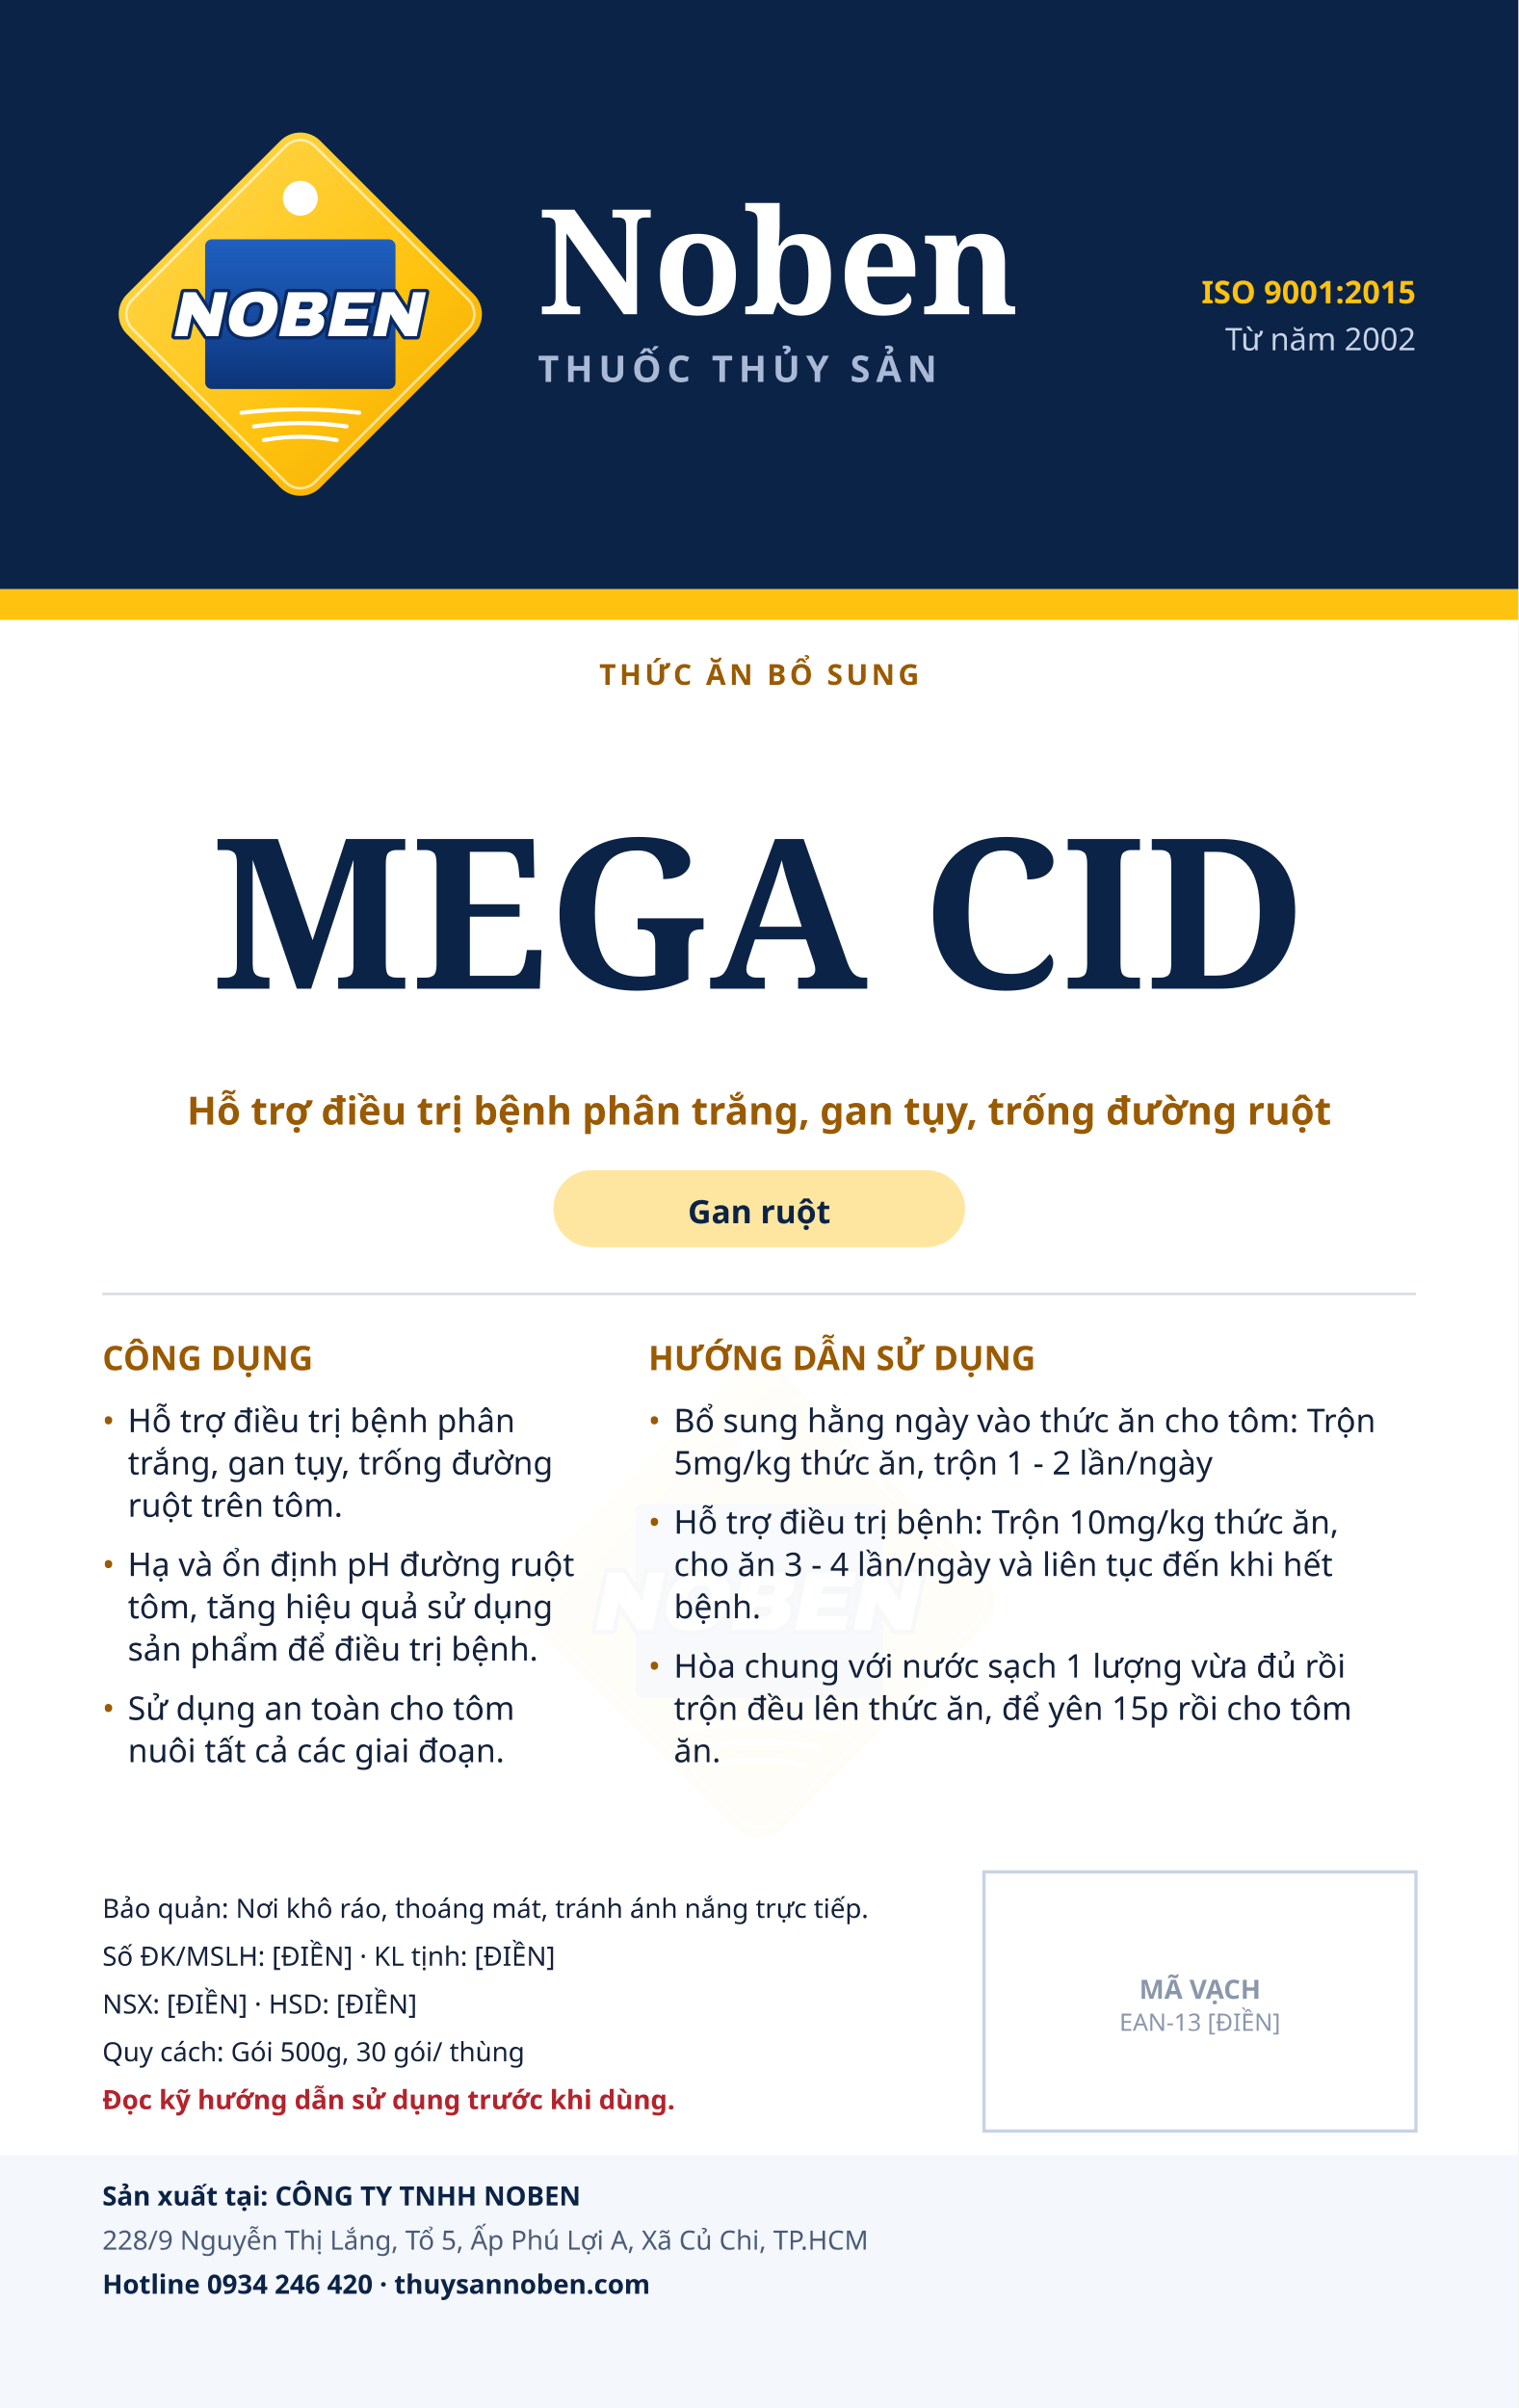
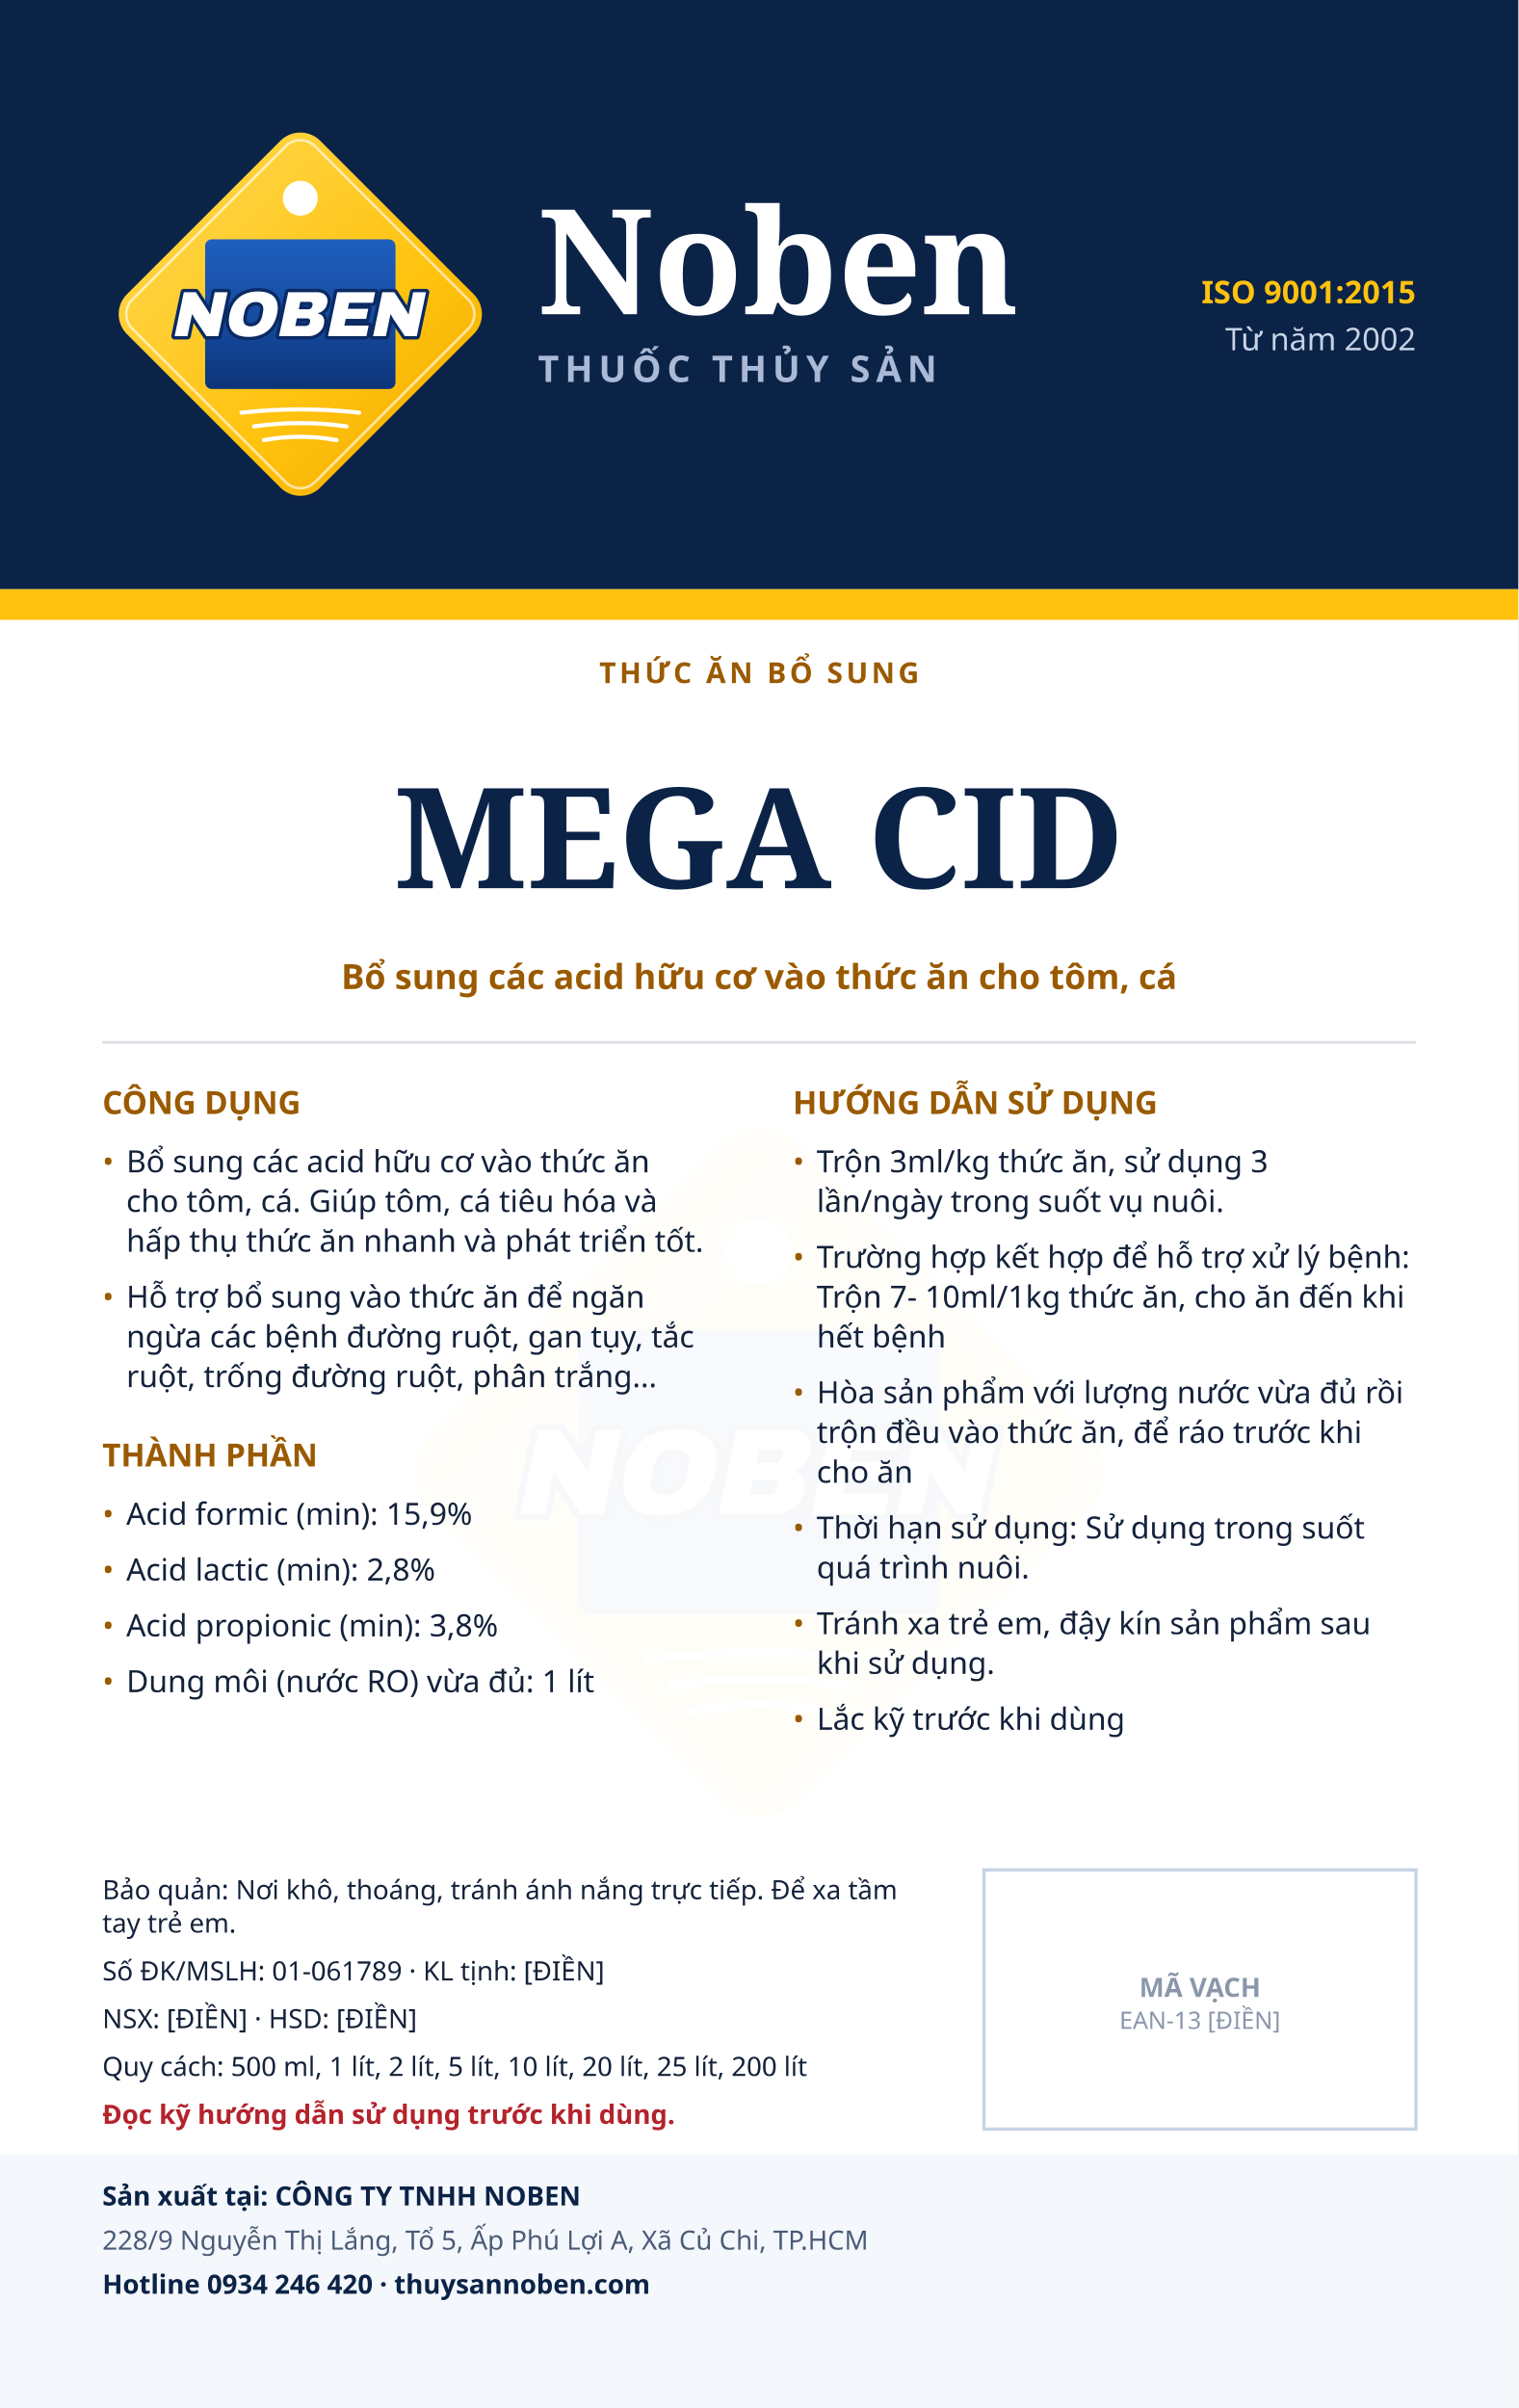
<svg xmlns="http://www.w3.org/2000/svg" xmlns:xlink="http://www.w3.org/1999/xlink" width="116mm" height="183.98mm" viewBox="-3 -3 116 183.98" data-trim="110 177.98" data-tran-le="3" data-an-toan="4.82">
  <defs>
    <clipPath id="nb-trang-giua">
      <rect x="0" y="44.36" width="110" height="117.29" />
    </clipPath>
  </defs>
  <g id="nen">
    <rect x="-3" y="-3" width="116" height="183.98" fill="#ffffff" />
    <rect x="-3" y="161.65" width="116" height="19.33" fill="#f4f7fb" />
    <g opacity="0.035" clip-path="url(#nb-trang-giua)">
-       <use href="#nb-mark-art" xlink:href="#nb-mark-art" transform="translate(35.35 99.68) scale(0.07677)" />
+       <use href="#nb-mark-art" xlink:href="#nb-mark-art" transform="translate(26.28 80.76) scale(0.1122)" />
    </g>
  </g>
  <g id="dai-thuong-hieu" data-khung="38.09 0 67.09 42.02">
    <rect x="-3" y="-3" width="116" height="45.02" fill="#0b2347" />
    <rect x="-3" y="42.02" width="116" height="2.34" fill="#ffc20e" />
    <text font-family="'Playfair Display ExtraBold', 'Playfair Display', serif" font-weight="800" font-size="11.18" fill="#ffffff" x="38.09" y="21.01">Noben</text>
    <text font-family="'Be Vietnam Pro SemiBold', 'Be Vietnam Pro', sans-serif" font-weight="600" font-size="2.79" fill="#a9b9d6" letter-spacing="0.45" x="38.09" y="26.18">THUỐC THỦY SẢN</text>
    <text font-family="'Be Vietnam Pro SemiBold', 'Be Vietnam Pro', sans-serif" font-weight="600" font-size="2.39" fill="#ffc20e" text-anchor="end" x="105.18" y="20.17">ISO 9001:2015</text>
    <text font-family="'Be Vietnam Pro', sans-serif" font-weight="400" font-size="2.39" fill="#c7d3e6" text-anchor="end" x="105.18" y="23.76">Từ năm 2002</text>
  </g>
  <g id="logo">
    <g transform="translate(4.82 5.88) scale(0.05908)">
      <g id="nb-mark-art">
        <defs>
          <linearGradient id="nb-g" x1="0" y1="0" x2="1" y2="1">
            <stop offset="0" stop-color="#ffdb57" />
            <stop offset=".618" stop-color="#ffc20e" />
            <stop offset="1" stop-color="#f2a900" />
          </linearGradient>
          <linearGradient id="nb-b" x1="0" y1="0" x2="0" y2="1">
            <stop offset="0" stop-color="#1f5fbf" />
            <stop offset=".618" stop-color="#14479a" />
            <stop offset="1" stop-color="#0c3478" />
          </linearGradient>
        </defs>
        <path d="M281.79 31.79 L480.21 230.21 A36.47 36.47 0 0 1 480.21 281.79 L281.79 480.21 A36.47 36.47 0 0 1 230.21 480.21 L31.79 281.79 A36.47 36.47 0 0 1 31.79 230.21 L230.21 31.79 A36.47 36.47 0 0 1 281.79 31.79 Z" fill="url(#nb-g)" />
        <path d="M274.83 38.76 L473.24 237.17 A26.62 26.62 0 0 1 473.24 274.83 L274.83 473.24 A26.62 26.62 0 0 1 237.17 473.24 L38.76 274.83 A26.62 26.62 0 0 1 38.76 237.17 L237.17 38.76 A26.62 26.62 0 0 1 274.83 38.76 Z" fill="none" stroke="#ffffff" stroke-opacity=".618" stroke-width="3.29" />
        <path d="M141.52 159.23 H370.48 A8.61 8.61 0 0 1 379.09 167.84 V344.16 A8.61 8.61 0 0 1 370.48 352.77 H141.52 A8.61 8.61 0 0 1 132.91 344.16 V167.84 A8.61 8.61 0 0 1 141.52 159.23 Z" fill="url(#nb-b)" />
        <circle cx="256" cy="106.02" r="22.54" fill="#ffffff" />
        <g transform="translate(93.46 284.39) scale(0.89704)">
          <g fill="none" stroke="#0a2a63" stroke-width="9.6" stroke-linejoin="round">
            <path transform="translate(-6.81 0)" d="M6.808 0.0 20.1 -63.296H37.396L52.312 -40.572Q52.947 -39.652 53.96 -37.904Q54.973 -36.156 56.022 -34.362Q57.071 -32.568 57.575 -31.464L58.074 -31.648Q58.523 -34.224 59.054 -36.754Q59.586 -39.284 59.856 -40.572L64.628 -63.296H83.12L69.828 0.0H52.624L35.765 -25.3Q34.587 -27.14 33.802 -28.658Q33.017 -30.176 32.295 -31.556L31.796 -31.372Q31.521 -29.624 31.154 -27.876Q30.787 -26.128 30.613 -25.3L25.3 0.0Z " />
            <path transform="translate(-7.2 0)" d="M113.676 1.104Q102.912 1.104 96.049 -2.576Q89.186 -6.256 86.674 -13.57Q84.162 -20.884 86.422 -31.648Q88.702 -42.504 94.276 -49.772Q99.85 -57.04 108.259 -60.72Q116.668 -64.4 127.432 -64.4Q138.288 -64.4 145.151 -60.72Q152.014 -57.04 154.536 -49.772Q157.058 -42.504 154.778 -31.648Q152.518 -20.884 146.934 -13.57Q141.35 -6.256 132.941 -2.576Q124.532 1.104 113.676 1.104ZM116.864 -14.076Q120.176 -14.076 122.928 -15.134Q125.68 -16.192 127.788 -18.124Q129.896 -20.056 131.294 -22.77Q132.692 -25.484 133.368 -28.704L134.604 -34.592Q135.281 -37.812 135.022 -40.526Q134.764 -43.24 133.468 -45.172Q132.172 -47.104 129.864 -48.162Q127.556 -49.22 124.244 -49.22Q120.932 -49.22 118.18 -48.162Q115.428 -47.104 113.366 -45.172Q111.304 -43.24 109.906 -40.526Q108.509 -37.812 107.832 -34.592L106.596 -28.704Q105.92 -25.484 106.178 -22.77Q106.436 -20.056 107.686 -18.124Q108.936 -16.192 111.244 -15.134Q113.552 -14.076 116.864 -14.076Z " />
            <path transform="translate(-7.59 0)" d="M158.08 0.0 171.372 -63.296H213.508Q218.292 -63.296 221.833 -61.318Q225.373 -59.34 227.031 -55.844Q228.689 -52.348 227.723 -47.748Q226.757 -43.148 224.667 -40.204Q222.577 -37.26 219.827 -35.558Q217.078 -33.856 214.052 -33.028L213.975 -32.66Q217.132 -31.924 219.469 -30.13Q221.807 -28.336 222.786 -25.116Q223.766 -21.896 222.704 -16.836Q221.641 -11.776 218.365 -8.004Q215.089 -4.232 210.504 -2.116Q205.92 0.0 200.768 0.0ZM181.503 -14.72H196.959Q199.075 -14.72 200.672 -16.192Q202.269 -17.664 202.888 -20.608Q203.177 -21.988 202.821 -23.138Q202.464 -24.288 201.542 -24.932Q200.619 -25.576 199.239 -25.576H183.783ZM186.526 -38.64H200.51Q201.982 -38.64 203.139 -39.33Q204.296 -40.02 205.165 -41.308Q206.033 -42.596 206.439 -44.528Q206.864 -46.552 205.783 -47.978Q204.703 -49.404 202.771 -49.404H188.787Z " />
            <path transform="translate(-7.8 0)" d="M228.932 0.0 242.224 -63.296H296.964L293.776 -48.116H259.368L257.533 -39.376H286.973L283.92 -24.84H254.48L252.452 -15.18H287.504L284.316 0.0Z " />
            <path transform="translate(-8 0)" d="M294.08 0.0 307.372 -63.296H324.668L339.584 -40.572Q340.219 -39.652 341.232 -37.904Q342.245 -36.156 343.294 -34.362Q344.343 -32.568 344.847 -31.464L345.346 -31.648Q345.795 -34.224 346.326 -36.754Q346.858 -39.284 347.128 -40.572L351.9 -63.296H370.392L357.1 0.0H339.896L323.037 -25.3Q321.859 -27.14 321.074 -28.658Q320.289 -30.176 319.567 -31.556L319.068 -31.372Q318.793 -29.624 318.426 -27.876Q318.059 -26.128 317.885 -25.3L312.572 0.0Z" />
          </g>
          <g fill="#ffffff">
            <path transform="translate(-6.81 0)" d="M6.808 0.0 20.1 -63.296H37.396L52.312 -40.572Q52.947 -39.652 53.96 -37.904Q54.973 -36.156 56.022 -34.362Q57.071 -32.568 57.575 -31.464L58.074 -31.648Q58.523 -34.224 59.054 -36.754Q59.586 -39.284 59.856 -40.572L64.628 -63.296H83.12L69.828 0.0H52.624L35.765 -25.3Q34.587 -27.14 33.802 -28.658Q33.017 -30.176 32.295 -31.556L31.796 -31.372Q31.521 -29.624 31.154 -27.876Q30.787 -26.128 30.613 -25.3L25.3 0.0Z " />
            <path transform="translate(-7.2 0)" d="M113.676 1.104Q102.912 1.104 96.049 -2.576Q89.186 -6.256 86.674 -13.57Q84.162 -20.884 86.422 -31.648Q88.702 -42.504 94.276 -49.772Q99.85 -57.04 108.259 -60.72Q116.668 -64.4 127.432 -64.4Q138.288 -64.4 145.151 -60.72Q152.014 -57.04 154.536 -49.772Q157.058 -42.504 154.778 -31.648Q152.518 -20.884 146.934 -13.57Q141.35 -6.256 132.941 -2.576Q124.532 1.104 113.676 1.104ZM116.864 -14.076Q120.176 -14.076 122.928 -15.134Q125.68 -16.192 127.788 -18.124Q129.896 -20.056 131.294 -22.77Q132.692 -25.484 133.368 -28.704L134.604 -34.592Q135.281 -37.812 135.022 -40.526Q134.764 -43.24 133.468 -45.172Q132.172 -47.104 129.864 -48.162Q127.556 -49.22 124.244 -49.22Q120.932 -49.22 118.18 -48.162Q115.428 -47.104 113.366 -45.172Q111.304 -43.24 109.906 -40.526Q108.509 -37.812 107.832 -34.592L106.596 -28.704Q105.92 -25.484 106.178 -22.77Q106.436 -20.056 107.686 -18.124Q108.936 -16.192 111.244 -15.134Q113.552 -14.076 116.864 -14.076Z " />
            <path transform="translate(-7.59 0)" d="M158.08 0.0 171.372 -63.296H213.508Q218.292 -63.296 221.833 -61.318Q225.373 -59.34 227.031 -55.844Q228.689 -52.348 227.723 -47.748Q226.757 -43.148 224.667 -40.204Q222.577 -37.26 219.827 -35.558Q217.078 -33.856 214.052 -33.028L213.975 -32.66Q217.132 -31.924 219.469 -30.13Q221.807 -28.336 222.786 -25.116Q223.766 -21.896 222.704 -16.836Q221.641 -11.776 218.365 -8.004Q215.089 -4.232 210.504 -2.116Q205.92 0.0 200.768 0.0ZM181.503 -14.72H196.959Q199.075 -14.72 200.672 -16.192Q202.269 -17.664 202.888 -20.608Q203.177 -21.988 202.821 -23.138Q202.464 -24.288 201.542 -24.932Q200.619 -25.576 199.239 -25.576H183.783ZM186.526 -38.64H200.51Q201.982 -38.64 203.139 -39.33Q204.296 -40.02 205.165 -41.308Q206.033 -42.596 206.439 -44.528Q206.864 -46.552 205.783 -47.978Q204.703 -49.404 202.771 -49.404H188.787Z " />
            <path transform="translate(-7.8 0)" d="M228.932 0.0 242.224 -63.296H296.964L293.776 -48.116H259.368L257.533 -39.376H286.973L283.92 -24.84H254.48L252.452 -15.18H287.504L284.316 0.0Z " />
            <path transform="translate(-8 0)" d="M294.08 0.0 307.372 -63.296H324.668L339.584 -40.572Q340.219 -39.652 341.232 -37.904Q342.245 -36.156 343.294 -34.362Q344.343 -32.568 344.847 -31.464L345.346 -31.648Q345.795 -34.224 346.326 -36.754Q346.858 -39.284 347.128 -40.572L351.9 -63.296H370.392L357.1 0.0H339.896L323.037 -25.3Q321.859 -27.14 321.074 -28.658Q320.289 -30.176 319.567 -31.556L319.068 -31.372Q318.793 -29.624 318.426 -27.876Q318.059 -26.128 317.885 -25.3L312.572 0.0Z" />
          </g>
        </g>
        <path d="M179.92 383.41 Q256 374.8 332.08 383.41 M196.19 401.13 Q256 392.52 315.81 401.13 M208.98 418.85 Q256 410.24 303.02 418.85" fill="none" stroke="#ffffff" stroke-width="5.32" stroke-linecap="round" />
      </g>
    </g>
  </g>
-   <g id="ten-san-pham" data-khung="4.82 44.36 100.36 54.29">
+   <g id="ten-san-pham" data-khung="4.82 44.36 100.36 34.9">
    <text font-family="'Be Vietnam Pro SemiBold', 'Be Vietnam Pro', sans-serif" font-weight="600" font-size="2.2" fill="#9a5a00" text-anchor="middle" letter-spacing="0.26">
-       <tspan x="55" y="49.33">THỨC ĂN BỔ SUNG</tspan>
+       <tspan x="55" y="49.19">THỨC ĂN BỔ SUNG</tspan>
    </text>
-     <text font-family="'Playfair Display ExtraBold', 'Playfair Display', serif" font-weight="800" font-size="16.02" fill="#0b2347" text-anchor="middle">
-       <tspan x="55" y="72.54">MEGA CID</tspan>
+     <text font-family="'Playfair Display ExtraBold', 'Playfair Display', serif" font-weight="800" font-size="10.68" fill="#0b2347" text-anchor="middle">
+       <tspan x="55" y="64.86">MEGA CID</tspan>
    </text>
-     <text font-family="'Be Vietnam Pro SemiBold', 'Be Vietnam Pro', sans-serif" font-weight="600" font-size="2.97" fill="#9a5a00" text-anchor="middle">
-       <tspan x="55" y="82.92">Hỗ trợ điều trị bệnh phân trắng, gan tụy, trống đường ruột</tspan>
-     </text>
-     <rect x="39.28" y="86.4" width="31.45" height="5.89" rx="2.95" fill="#ffe6a0" />
-     <text font-family="'Be Vietnam Pro SemiBold', 'Be Vietnam Pro', sans-serif" font-weight="600" font-size="2.47" fill="#0b2347" text-anchor="middle">
-       <tspan x="55" y="90.46">Gan ruột</tspan>
+     <text font-family="'Be Vietnam Pro SemiBold', 'Be Vietnam Pro', sans-serif" font-weight="600" font-size="2.64" fill="#9a5a00" text-anchor="middle">
+       <tspan x="55" y="72.56">Bổ sung các acid hữu cơ vào thức ăn cho tôm, cá</tspan>
    </text>
  </g>
-   <g id="cong-dung" data-khung="4.82 98.65 36.25 33.65">
-     <line x1="4.82" y1="95.86" x2="105.18" y2="95.86" stroke="#0b2347" stroke-opacity="0.15" stroke-width="0.2" />
-     <text font-family="'Be Vietnam Pro SemiBold', 'Be Vietnam Pro', sans-serif" font-weight="600" font-size="2.58" fill="#9a5a00">
-       <tspan x="4.82" y="101.68">CÔNG DỤNG</tspan>
+   <g id="cong-dung" data-khung="4.82 79.25 47.61 24.36">
+     <line x1="4.82" y1="76.64" x2="105.18" y2="76.64" stroke="#0b2347" stroke-opacity="0.15" stroke-width="0.2" />
+     <text font-family="'Be Vietnam Pro SemiBold', 'Be Vietnam Pro', sans-serif" font-weight="600" font-size="2.43" fill="#9a5a00">
+       <tspan x="4.82" y="82.11">CÔNG DỤNG</tspan>
    </text>
-     <text font-family="'Be Vietnam Pro', sans-serif" font-weight="400" font-size="2.48" fill="#9a5a00" x="4.82" y="106.42">•</text>
-     <text font-family="'Be Vietnam Pro', sans-serif" font-weight="400" font-size="2.48" fill="#13213a">
-       <tspan x="6.76" y="106.42">Hỗ trợ điều trị bệnh phân</tspan>
-       <tspan x="6.76" y="109.65">trắng, gan tụy, trống đường</tspan>
-       <tspan x="6.76" y="112.88">ruột trên tôm.</tspan>
+     <text font-family="'Be Vietnam Pro', sans-serif" font-weight="400" font-size="2.34" fill="#9a5a00" x="4.82" y="86.57">•</text>
+     <text font-family="'Be Vietnam Pro', sans-serif" font-weight="400" font-size="2.34" fill="#13213a">
+       <tspan x="6.65" y="86.57">Bổ sung các acid hữu cơ vào thức ăn</tspan>
+       <tspan x="6.65" y="89.6">cho tôm, cá. Giúp tôm, cá tiêu hóa và</tspan>
+       <tspan x="6.65" y="92.64">hấp thụ thức ăn nhanh và phát triển tốt.</tspan>
    </text>
-     <text font-family="'Be Vietnam Pro', sans-serif" font-weight="400" font-size="2.48" fill="#9a5a00" x="4.82" y="117.41">•</text>
-     <text font-family="'Be Vietnam Pro', sans-serif" font-weight="400" font-size="2.48" fill="#13213a">
-       <tspan x="6.76" y="117.41">Hạ và ổn định pH đường ruột</tspan>
-       <tspan x="6.76" y="120.64">tôm, tăng hiệu quả sử dụng</tspan>
-       <tspan x="6.76" y="123.87">sản phẩm để điều trị bệnh.</tspan>
-     </text>
-     <text font-family="'Be Vietnam Pro', sans-serif" font-weight="400" font-size="2.48" fill="#9a5a00" x="4.82" y="128.4">•</text>
-     <text font-family="'Be Vietnam Pro', sans-serif" font-weight="400" font-size="2.48" fill="#13213a">
-       <tspan x="6.76" y="128.4">Sử dụng an toàn cho tôm</tspan>
-       <tspan x="6.76" y="131.63">nuôi tất cả các giai đoạn.</tspan>
+     <text font-family="'Be Vietnam Pro', sans-serif" font-weight="400" font-size="2.34" fill="#9a5a00" x="4.82" y="96.91">•</text>
+     <text font-family="'Be Vietnam Pro', sans-serif" font-weight="400" font-size="2.34" fill="#13213a">
+       <tspan x="6.65" y="96.91">Hỗ trợ bổ sung vào thức ăn để ngăn</tspan>
+       <tspan x="6.65" y="99.95">ngừa các bệnh đường ruột, gan tụy, tắc</tspan>
+       <tspan x="6.65" y="102.98">ruột, trống đường ruột, phân trắng...</tspan>
    </text>
  </g>
-   <g id="huong-dan" data-khung="46.53 98.65 58.65 33.65">
-     <text font-family="'Be Vietnam Pro SemiBold', 'Be Vietnam Pro', sans-serif" font-weight="600" font-size="2.58" fill="#9a5a00">
-       <tspan x="46.53" y="101.68">HƯỚNG DẪN SỬ DỤNG</tspan>
+   <g id="huong-dan" data-khung="57.57 79.25 47.61 50.54">
+     <text font-family="'Be Vietnam Pro SemiBold', 'Be Vietnam Pro', sans-serif" font-weight="600" font-size="2.43" fill="#9a5a00">
+       <tspan x="57.57" y="82.11">HƯỚNG DẪN SỬ DỤNG</tspan>
    </text>
-     <text font-family="'Be Vietnam Pro', sans-serif" font-weight="400" font-size="2.48" fill="#9a5a00" x="46.53" y="106.42">•</text>
-     <text font-family="'Be Vietnam Pro', sans-serif" font-weight="400" font-size="2.48" fill="#13213a">
-       <tspan x="48.48" y="106.42">Bổ sung hằng ngày vào thức ăn cho tôm: Trộn</tspan>
-       <tspan x="48.48" y="109.65">5mg/kg thức ăn, trộn 1 - 2 lần/ngày</tspan>
+     <text font-family="'Be Vietnam Pro', sans-serif" font-weight="400" font-size="2.34" fill="#9a5a00" x="57.57" y="86.57">•</text>
+     <text font-family="'Be Vietnam Pro', sans-serif" font-weight="400" font-size="2.34" fill="#13213a">
+       <tspan x="59.4" y="86.57">Trộn 3ml/kg thức ăn, sử dụng 3</tspan>
+       <tspan x="59.4" y="89.6">lần/ngày trong suốt vụ nuôi.</tspan>
    </text>
-     <text font-family="'Be Vietnam Pro', sans-serif" font-weight="400" font-size="2.48" fill="#9a5a00" x="46.53" y="114.18">•</text>
-     <text font-family="'Be Vietnam Pro', sans-serif" font-weight="400" font-size="2.48" fill="#13213a">
-       <tspan x="48.48" y="114.18">Hỗ trợ điều trị bệnh: Trộn 10mg/kg thức ăn,</tspan>
-       <tspan x="48.48" y="117.41">cho ăn 3 - 4 lần/ngày và liên tục đến khi hết</tspan>
-       <tspan x="48.48" y="120.64">bệnh.</tspan>
+     <text font-family="'Be Vietnam Pro', sans-serif" font-weight="400" font-size="2.34" fill="#9a5a00" x="57.57" y="93.87">•</text>
+     <text font-family="'Be Vietnam Pro', sans-serif" font-weight="400" font-size="2.34" fill="#13213a">
+       <tspan x="59.4" y="93.87">Trường hợp kết hợp để hỗ trợ xử lý bệnh:</tspan>
+       <tspan x="59.4" y="96.91">Trộn 7- 10ml/1kg thức ăn, cho ăn đến khi</tspan>
+       <tspan x="59.4" y="99.95">hết bệnh</tspan>
    </text>
-     <text font-family="'Be Vietnam Pro', sans-serif" font-weight="400" font-size="2.48" fill="#9a5a00" x="46.53" y="125.17">•</text>
-     <text font-family="'Be Vietnam Pro', sans-serif" font-weight="400" font-size="2.48" fill="#13213a">
-       <tspan x="48.48" y="125.17">Hòa chung với nước sạch 1 lượng vừa đủ rồi</tspan>
-       <tspan x="48.48" y="128.4">trộn đều lên thức ăn, để yên 15p rồi cho tôm</tspan>
-       <tspan x="48.48" y="131.63">ăn.</tspan>
+     <text font-family="'Be Vietnam Pro', sans-serif" font-weight="400" font-size="2.34" fill="#9a5a00" x="57.57" y="104.21">•</text>
+     <text font-family="'Be Vietnam Pro', sans-serif" font-weight="400" font-size="2.34" fill="#13213a">
+       <tspan x="59.4" y="104.21">Hòa sản phẩm với lượng nước vừa đủ rồi</tspan>
+       <tspan x="59.4" y="107.25">trộn đều vào thức ăn, để ráo trước khi</tspan>
+       <tspan x="59.4" y="110.29">cho ăn</tspan>
+     </text>
+     <text font-family="'Be Vietnam Pro', sans-serif" font-weight="400" font-size="2.34" fill="#9a5a00" x="57.57" y="114.55">•</text>
+     <text font-family="'Be Vietnam Pro', sans-serif" font-weight="400" font-size="2.34" fill="#13213a">
+       <tspan x="59.4" y="114.55">Thời hạn sử dụng: Sử dụng trong suốt</tspan>
+       <tspan x="59.4" y="117.59">quá trình nuôi.</tspan>
+     </text>
+     <text font-family="'Be Vietnam Pro', sans-serif" font-weight="400" font-size="2.34" fill="#9a5a00" x="57.57" y="121.86">•</text>
+     <text font-family="'Be Vietnam Pro', sans-serif" font-weight="400" font-size="2.34" fill="#13213a">
+       <tspan x="59.4" y="121.86">Tránh xa trẻ em, đậy kín sản phẩm sau</tspan>
+       <tspan x="59.4" y="124.89">khi sử dụng.</tspan>
+     </text>
+     <text font-family="'Be Vietnam Pro', sans-serif" font-weight="400" font-size="2.34" fill="#9a5a00" x="57.57" y="129.16">•</text>
+     <text font-family="'Be Vietnam Pro', sans-serif" font-weight="400" font-size="2.34" fill="#13213a">
+       <tspan x="59.4" y="129.16">Lắc kỹ trước khi dùng</tspan>
    </text>
  </g>
-   <g id="thanh-phan">
- </g>
-   <g id="phap-ly" data-khung="4.82 140.02 100.36 33.14">
+   <g id="thanh-phan" data-khung="4.82 106.19 47.61 20.74">
+     <text font-family="'Be Vietnam Pro SemiBold', 'Be Vietnam Pro', sans-serif" font-weight="600" font-size="2.43" fill="#9a5a00">
+       <tspan x="4.82" y="109.04">THÀNH PHẦN</tspan>
+     </text>
+     <text font-family="'Be Vietnam Pro', sans-serif" font-weight="400" font-size="2.34" fill="#9a5a00" x="4.82" y="113.5">•</text>
+     <text font-family="'Be Vietnam Pro', sans-serif" font-weight="400" font-size="2.34" fill="#13213a">
+       <tspan x="6.65" y="113.5">Acid formic (min): 15,9%</tspan>
+     </text>
+     <text font-family="'Be Vietnam Pro', sans-serif" font-weight="400" font-size="2.34" fill="#9a5a00" x="4.82" y="117.76">•</text>
+     <text font-family="'Be Vietnam Pro', sans-serif" font-weight="400" font-size="2.34" fill="#13213a">
+       <tspan x="6.65" y="117.76">Acid lactic (min): 2,8%</tspan>
+     </text>
+     <text font-family="'Be Vietnam Pro', sans-serif" font-weight="400" font-size="2.34" fill="#9a5a00" x="4.82" y="122.03">•</text>
+     <text font-family="'Be Vietnam Pro', sans-serif" font-weight="400" font-size="2.34" fill="#13213a">
+       <tspan x="6.65" y="122.03">Acid propionic (min): 3,8%</tspan>
+     </text>
+     <text font-family="'Be Vietnam Pro', sans-serif" font-weight="400" font-size="2.34" fill="#9a5a00" x="4.82" y="126.29">•</text>
+     <text font-family="'Be Vietnam Pro', sans-serif" font-weight="400" font-size="2.34" fill="#13213a">
+       <tspan x="6.65" y="126.29">Dung môi (nước RO) vừa đủ: 1 lít</tspan>
+     </text>
+   </g>
+   <g id="phap-ly" data-khung="4.82 139.72 100.36 33.44">
    <text font-family="'Be Vietnam Pro', sans-serif" font-weight="400" font-size="2.03" fill="#13213a">
-       <tspan x="4.82" y="143.53">Bảo quản: Nơi khô ráo, thoáng mát, tránh ánh nắng trực tiếp.</tspan>
+       <tspan x="4.82" y="142.11">Bảo quản: Nơi khô, thoáng, tránh ánh nắng trực tiếp. Để xa tầm</tspan>
+       <tspan x="4.82" y="144.66">tay trẻ em.</tspan>
    </text>
    <text font-family="'Be Vietnam Pro', sans-serif" font-weight="400" font-size="2.03" fill="#13213a">
-       <tspan x="4.82" y="147.19">Số ĐK/MSLH: [ĐIỀN] · KL tịnh: [ĐIỀN]</tspan>
+       <tspan x="4.82" y="148.31">Số ĐK/MSLH: 01-061789 · KL tịnh: [ĐIỀN]</tspan>
    </text>
    <text font-family="'Be Vietnam Pro', sans-serif" font-weight="400" font-size="2.03" fill="#13213a">
-       <tspan x="4.82" y="150.84">NSX: [ĐIỀN] · HSD: [ĐIỀN]</tspan>
+       <tspan x="4.82" y="151.96">NSX: [ĐIỀN] · HSD: [ĐIỀN]</tspan>
    </text>
    <text font-family="'Be Vietnam Pro', sans-serif" font-weight="400" font-size="2.03" fill="#13213a">
-       <tspan x="4.82" y="154.49">Quy cách: Gói 500g, 30 gói/ thùng</tspan>
+       <tspan x="4.82" y="155.61">Quy cách: 500 ml, 1 lít, 2 lít, 5 lít, 10 lít, 20 lít, 25 lít, 200 lít</tspan>
    </text>
    <text font-family="'Be Vietnam Pro SemiBold', 'Be Vietnam Pro', sans-serif" font-weight="600" font-size="2.03" fill="#b4232c">
-       <tspan x="4.82" y="158.15">Đọc kỹ hướng dẫn sử dụng trước khi dùng.</tspan>
+       <tspan x="4.82" y="159.27">Đọc kỹ hướng dẫn sử dụng trước khi dùng.</tspan>
    </text>
    <text font-family="'Be Vietnam Pro SemiBold', 'Be Vietnam Pro', sans-serif" font-weight="600" font-size="2.03" fill="#0b2347">
      <tspan x="4.82" y="165.51">Sản xuất tại: CÔNG TY TNHH NOBEN</tspan>
    </text>
    <text font-family="'Be Vietnam Pro', sans-serif" font-weight="400" font-size="2.03" fill="#4a5b78">
      <tspan x="4.82" y="168.88">228/9 Nguyễn Thị Lắng, Tổ 5, Ấp Phú Lợi A, Xã Củ Chi, TP.HCM</tspan>
    </text>
    <text font-family="'Be Vietnam Pro SemiBold', 'Be Vietnam Pro', sans-serif" font-weight="600" font-size="2.03" fill="#0b2347">
      <tspan x="4.82" y="172.25">Hotline 0934 246 420 · thuysannoben.com</tspan>
    </text>
  </g>
-   <g id="ma-vach" data-khung="72.18 140.02 33 19.8">
-     <rect x="72.18" y="140.02" width="33" height="19.8" fill="#ffffff" stroke="#c7d3e6" stroke-width="0.25" />
-     <text font-family="'Be Vietnam Pro SemiBold', 'Be Vietnam Pro', sans-serif" font-weight="600" font-size="2.03" fill="#8a97ab" text-anchor="middle" x="88.68" y="149.72">MÃ VẠCH</text>
-     <text font-family="'Be Vietnam Pro', sans-serif" font-weight="400" font-size="1.83" fill="#8a97ab" text-anchor="middle" x="88.68" y="152.16">EAN-13 [ĐIỀN]</text>
+   <g id="ma-vach" data-khung="72.18 139.87 33 19.8">
+     <rect x="72.18" y="139.87" width="33" height="19.8" fill="#ffffff" stroke="#c7d3e6" stroke-width="0.25" />
+     <text font-family="'Be Vietnam Pro SemiBold', 'Be Vietnam Pro', sans-serif" font-weight="600" font-size="2.03" fill="#8a97ab" text-anchor="middle" x="88.68" y="149.57">MÃ VẠCH</text>
+     <text font-family="'Be Vietnam Pro', sans-serif" font-weight="400" font-size="1.83" fill="#8a97ab" text-anchor="middle" x="88.68" y="152.01">EAN-13 [ĐIỀN]</text>
  </g>
  <g id="vung-an-toan" display="none">
    <rect x="-3" y="-3" width="116" height="183.98" fill="none" stroke="#e6007e" stroke-width="0.2" />
    <rect x="0" y="0" width="110" height="177.98" fill="none" stroke="#00a0e9" stroke-width="0.25" />
    <rect x="4.82" y="4.82" width="100.36" height="168.34" fill="none" stroke="#2fb34a" stroke-width="0.2" stroke-dasharray="1 1" />
    <line x1="0" y1="110" x2="110" y2="110" stroke="#ffc20e" stroke-width="0.2" stroke-dasharray="2 1" />
  </g>
</svg>
